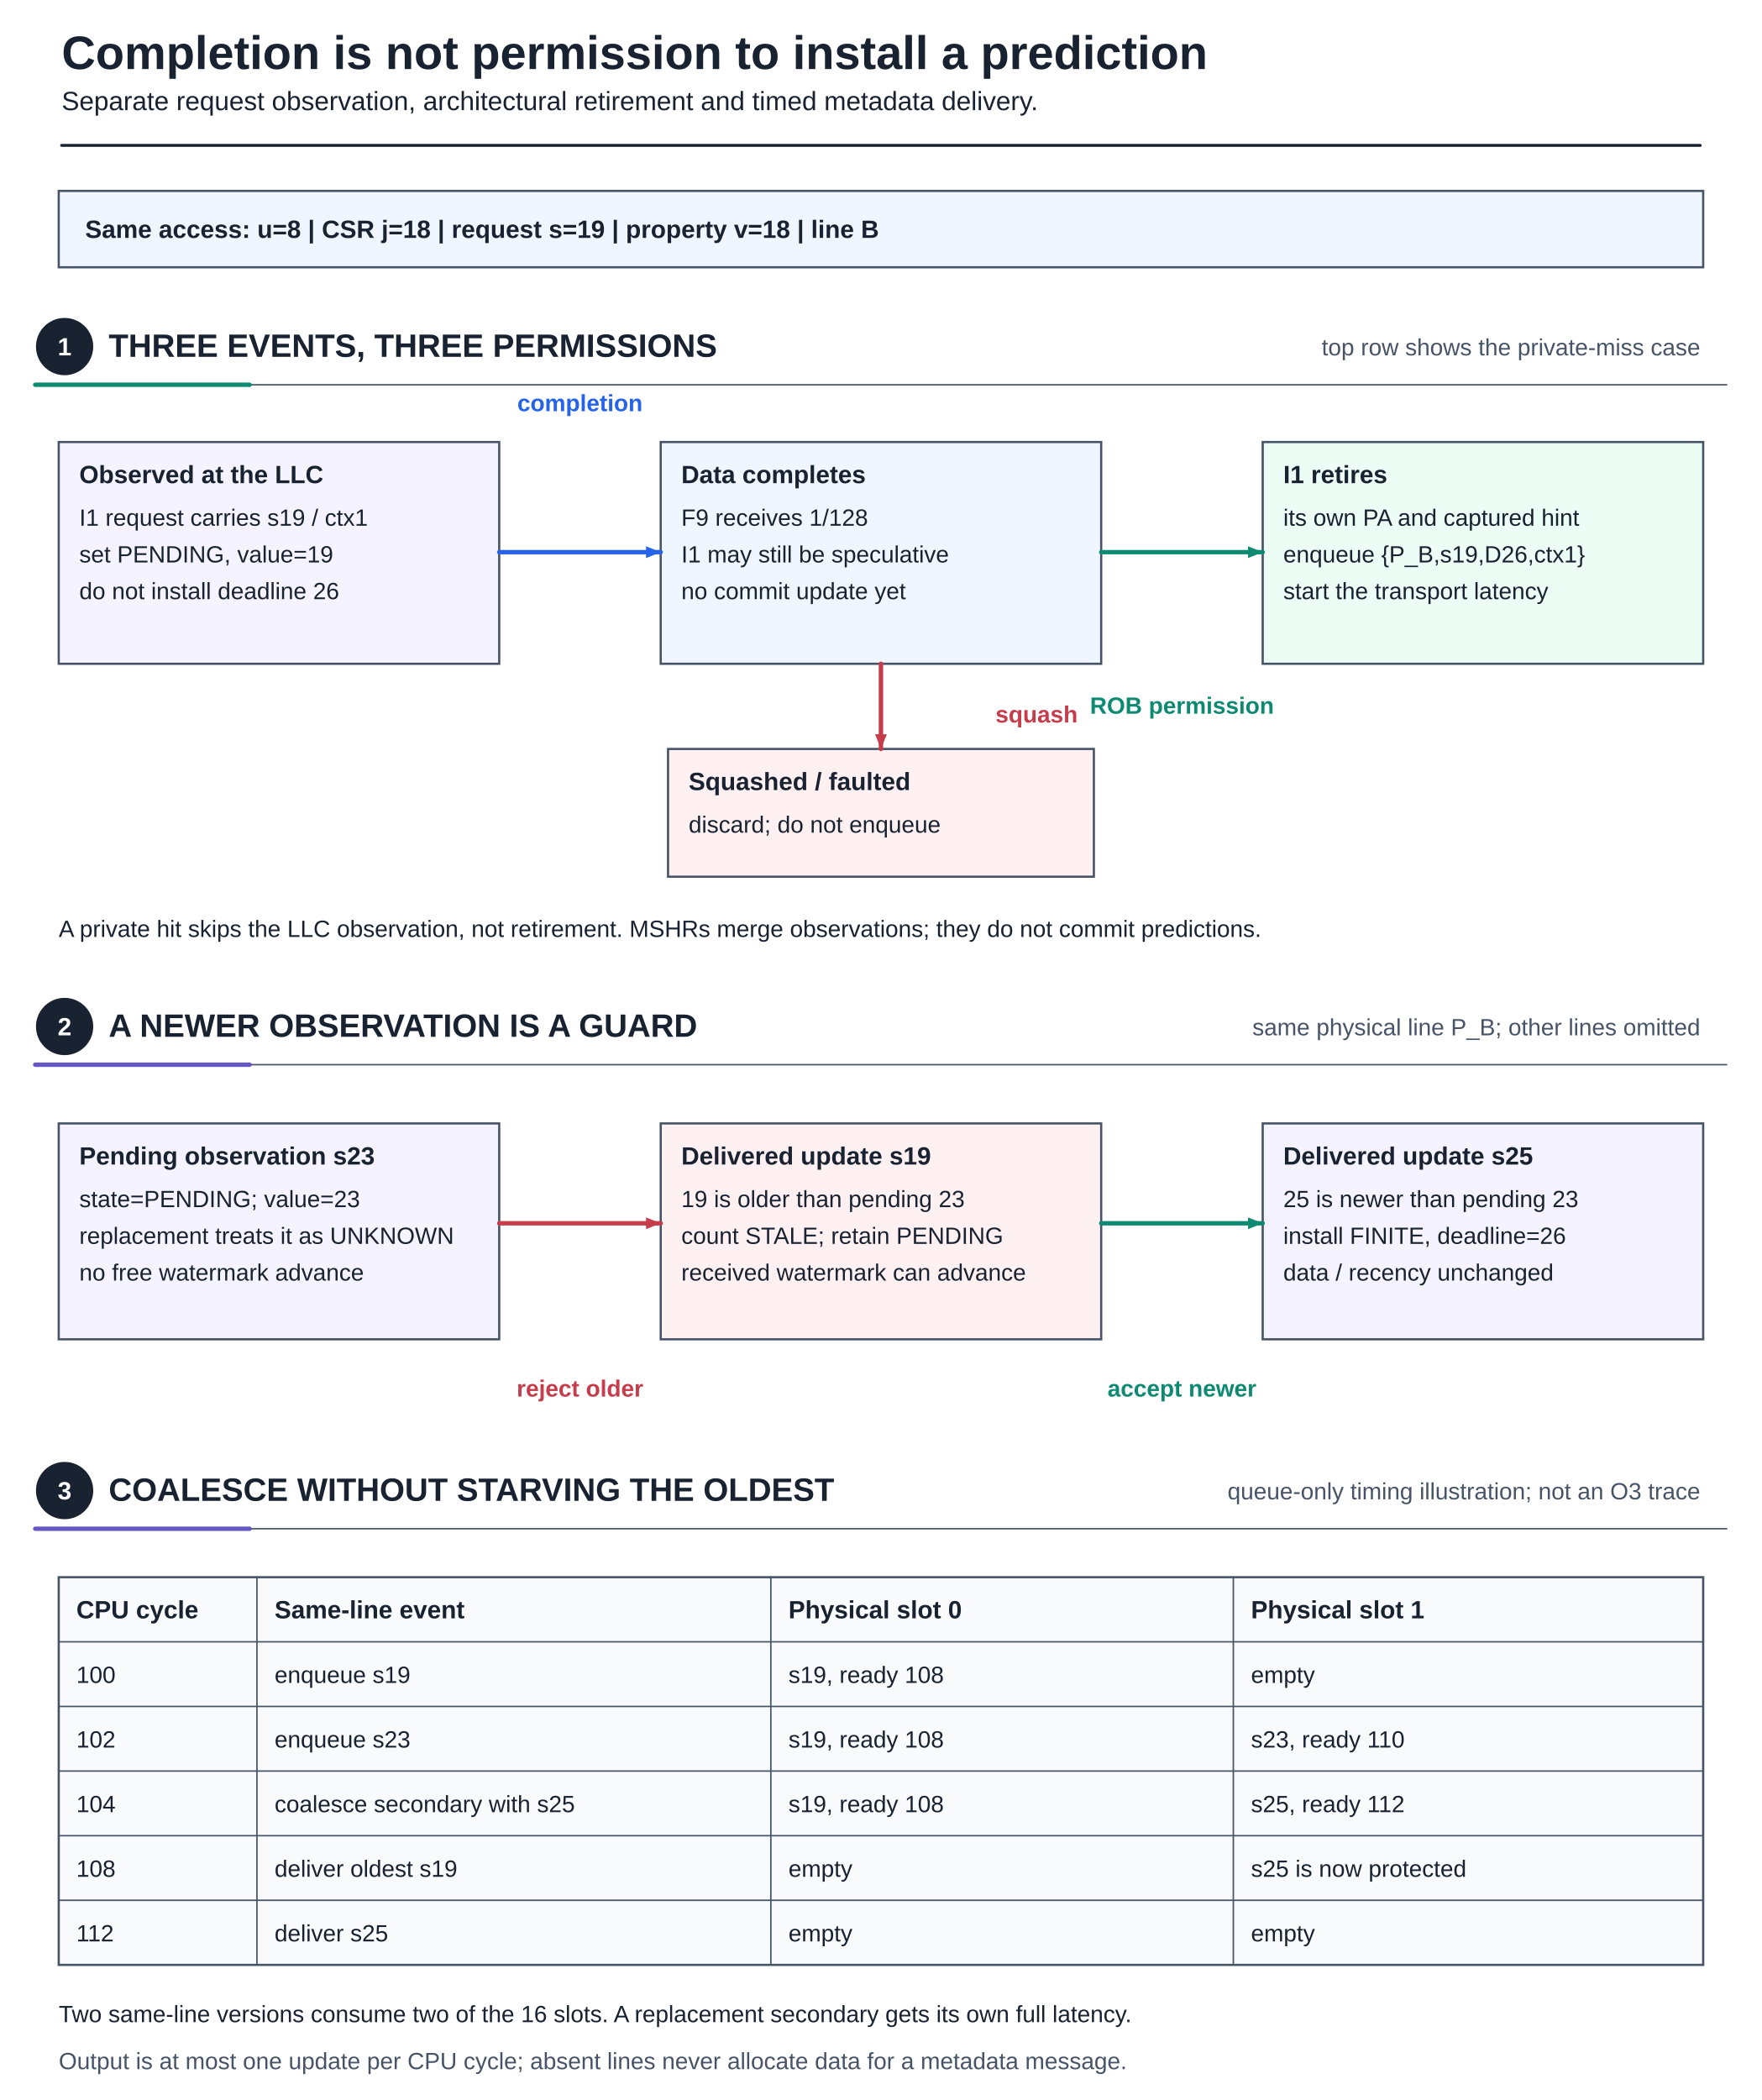
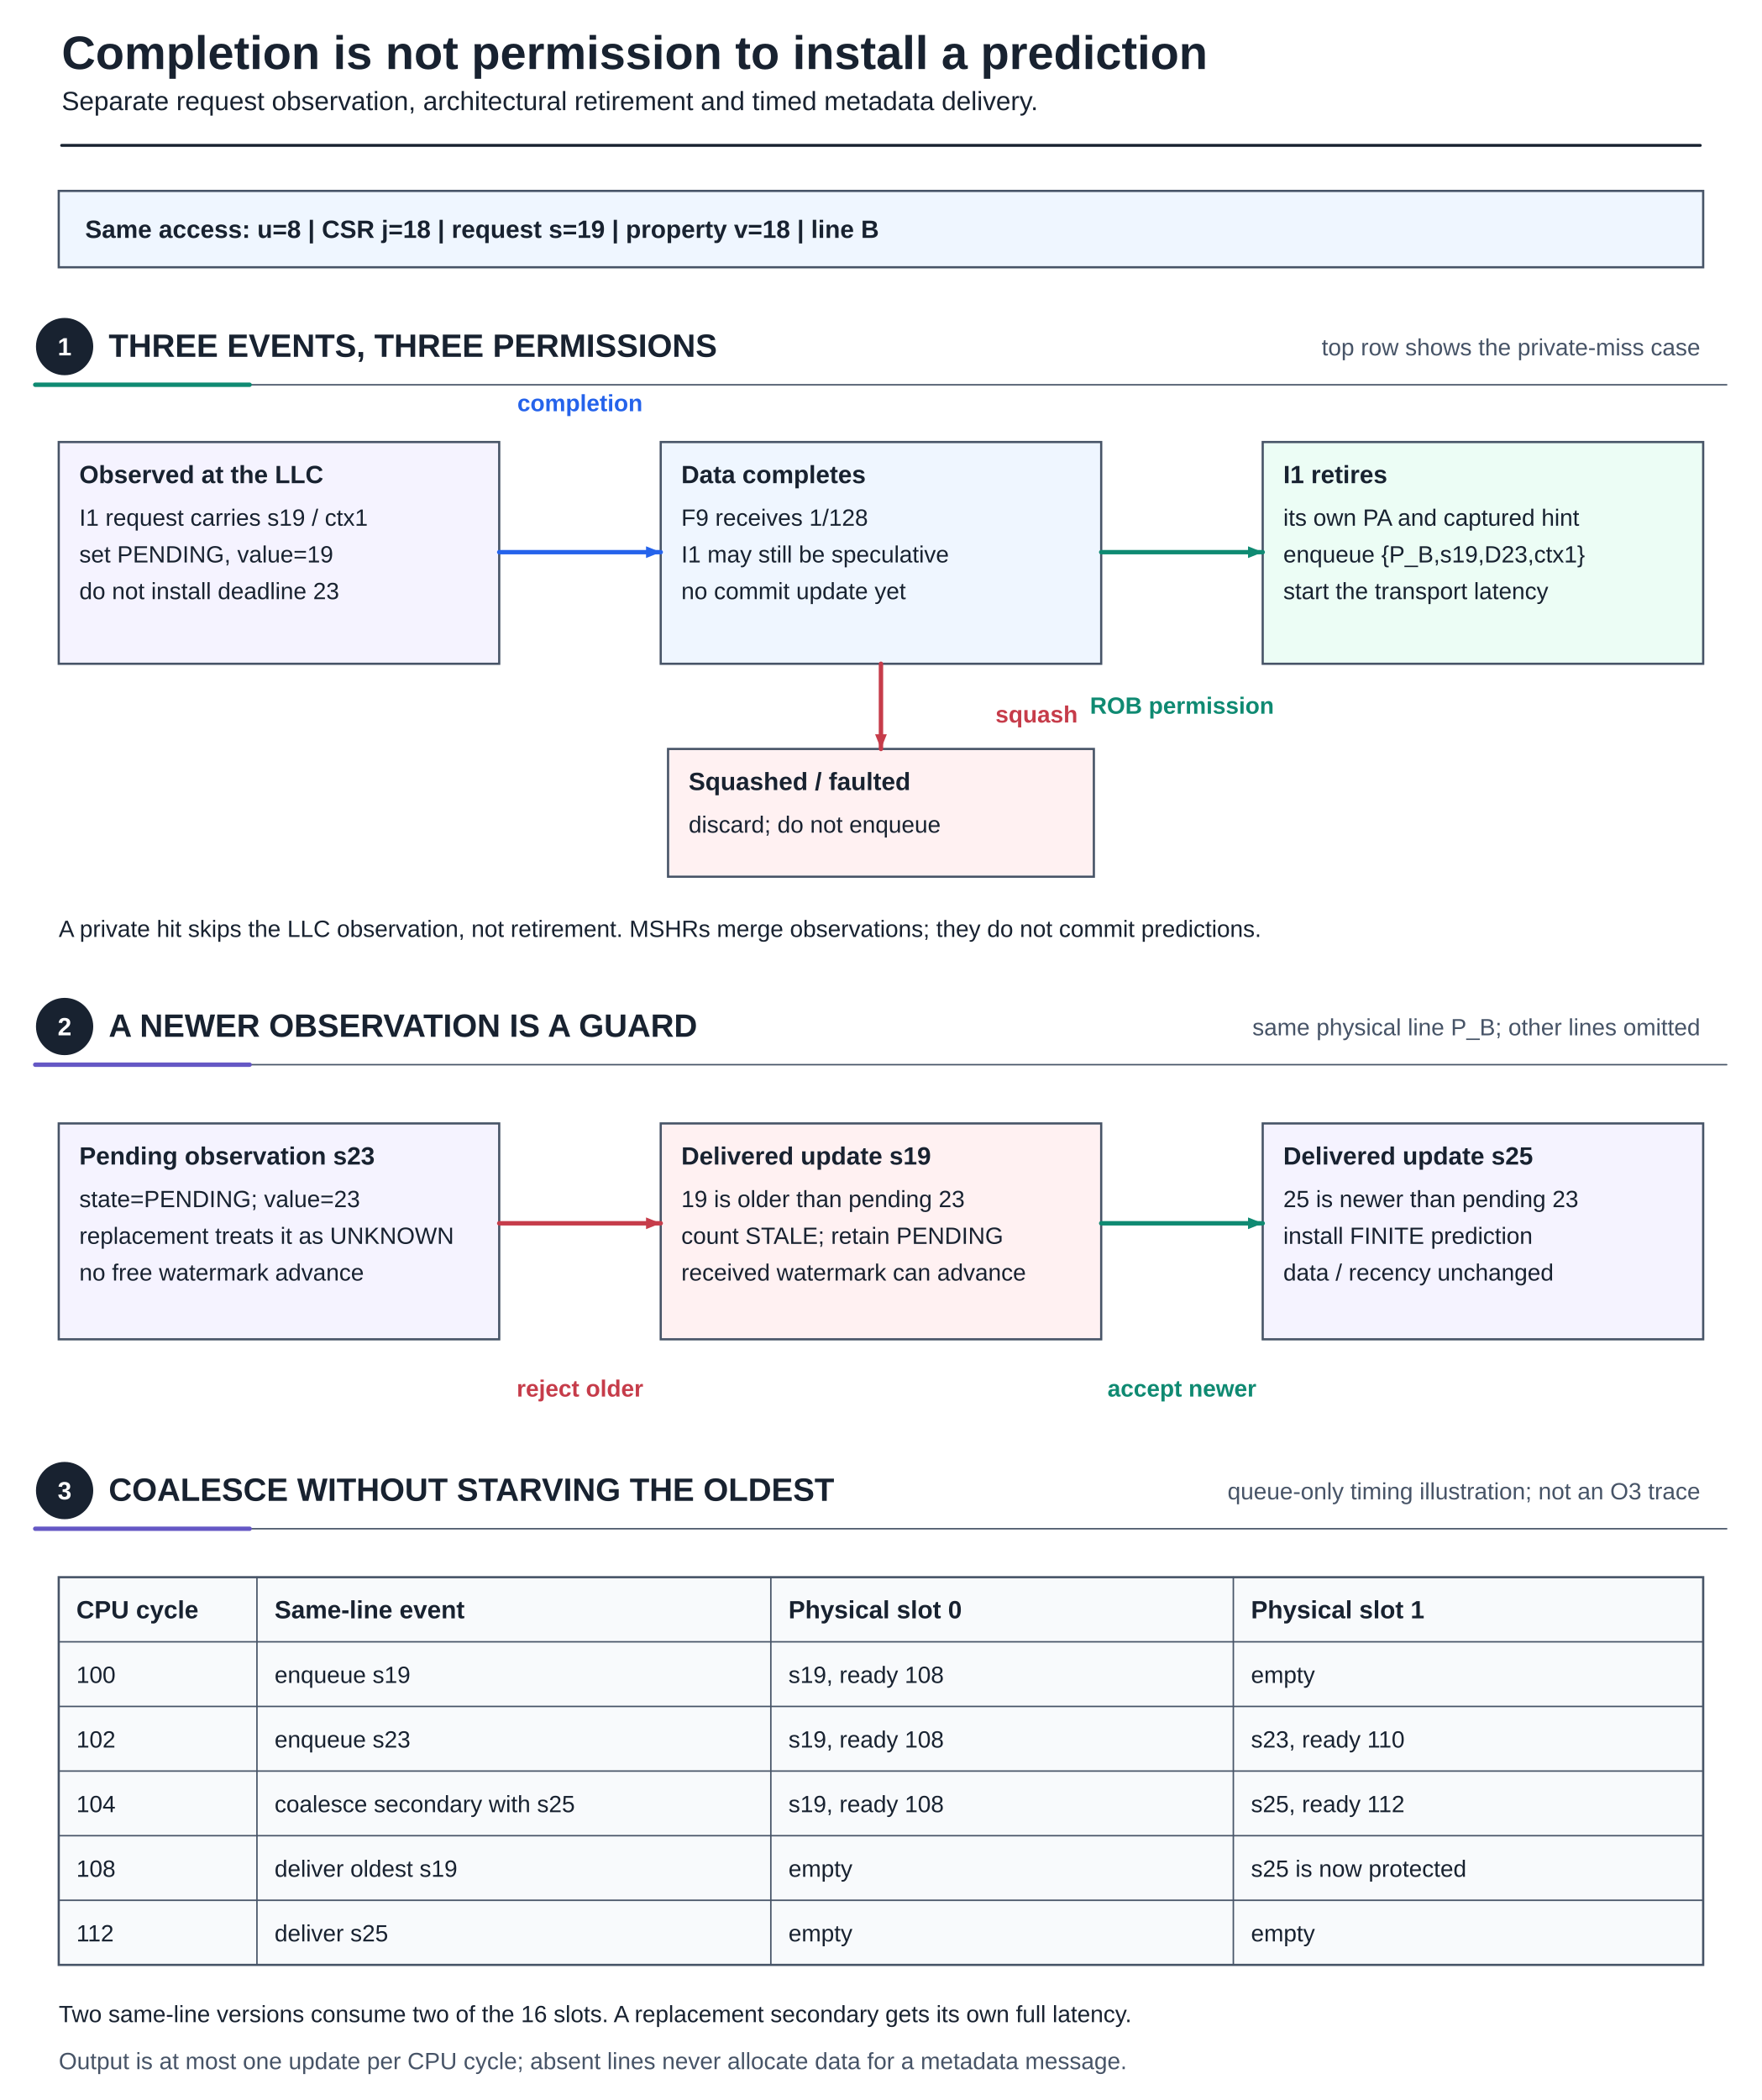
<svg xmlns="http://www.w3.org/2000/svg" width="1200" height="1430" viewBox="0 0 1200 1430" role="img" aria-labelledby="title desc" fill="#182230" data-figure-schema="ecg-public/v1">
  <defs>
    <marker id="arrow-blue" viewBox="0 0 10 8" markerWidth="11" markerHeight="8" refX="10" refY="4" orient="auto" markerUnits="userSpaceOnUse">
      <path d="M0 0 L10 4 L0 8 Z" fill="#2563EB" />
    </marker>
    <marker id="arrow-green" viewBox="0 0 10 8" markerWidth="11" markerHeight="8" refX="10" refY="4" orient="auto" markerUnits="userSpaceOnUse">
      <path d="M0 0 L10 4 L0 8 Z" fill="#0F8A72" />
    </marker>
    <marker id="arrow-amber" viewBox="0 0 10 8" markerWidth="11" markerHeight="8" refX="10" refY="4" orient="auto" markerUnits="userSpaceOnUse">
      <path d="M0 0 L10 4 L0 8 Z" fill="#C56A13" />
    </marker>
    <marker id="arrow-red" viewBox="0 0 10 8" markerWidth="11" markerHeight="8" refX="10" refY="4" orient="auto" markerUnits="userSpaceOnUse">
      <path d="M0 0 L10 4 L0 8 Z" fill="#C63C4A" />
    </marker>
    <marker id="arrow-purple" viewBox="0 0 10 8" markerWidth="11" markerHeight="8" refX="10" refY="4" orient="auto" markerUnits="userSpaceOnUse">
      <path d="M0 0 L10 4 L0 8 Z" fill="#6558C5" />
    </marker>
    <marker id="arrow-gray" viewBox="0 0 10 8" markerWidth="11" markerHeight="8" refX="10" refY="4" orient="auto" markerUnits="userSpaceOnUse">
      <path d="M0 0 L10 4 L0 8 Z" fill="#98A2B3" />
    </marker>
    <marker id="arrow-ink" viewBox="0 0 10 8" markerWidth="11" markerHeight="8" refX="10" refY="4" orient="auto" markerUnits="userSpaceOnUse">
      <path d="M0 0 L10 4 L0 8 Z" fill="#182230" />
    </marker>
    <style>
      :root { color-scheme: light dark; }
      @media (prefers-color-scheme: dark) {
        [fill="#FFFFFF"]{fill:#111827}[stroke="#FFFFFF"]{stroke:#111827}
        [fill="#F8FAFC"]{fill:#172033}[stroke="#F8FAFC"]{stroke:#172033}
        [fill="#EFF6FF"]{fill:#172554}[stroke="#EFF6FF"]{stroke:#172554}
        [fill="#ECFDF5"]{fill:#073B34}[stroke="#ECFDF5"]{stroke:#073B34}
        [fill="#FFF7ED"]{fill:#422A12}[stroke="#FFF7ED"]{stroke:#422A12}
        [fill="#FFF1F2"]{fill:#421B22}[stroke="#FFF1F2"]{stroke:#421B22}
        [fill="#F5F3FF"]{fill:#292349}[stroke="#F5F3FF"]{stroke:#292349}
        [fill="#182230"]{fill:#F8FAFC}[stroke="#182230"]{stroke:#F8FAFC}
        [fill="#475467"]{fill:#94A3B8}[stroke="#475467"]{stroke:#94A3B8}
        [fill="#98A2B3"]{fill:#A8B0BF}[stroke="#98A2B3"]{stroke:#A8B0BF}
        [fill="#2563EB"]{fill:#7FB0FF}[stroke="#2563EB"]{stroke:#7FB0FF}
        [fill="#0F8A72"]{fill:#5ED0B0}[stroke="#0F8A72"]{stroke:#5ED0B0}
        [fill="#C56A13"]{fill:#F0B36A}[stroke="#C56A13"]{stroke:#F0B36A}
        [fill="#6558C5"]{fill:#ADA4FF}[stroke="#6558C5"]{stroke:#ADA4FF}
        [fill="#C63C4A"]{fill:#F48B98}[stroke="#C63C4A"]{stroke:#F48B98}
      }
      .sans{font-family:"Liberation Sans","DejaVu Sans",Arial,sans-serif}
      .mono{font-family:"DejaVu Sans Mono","Liberation Mono",Consolas,monospace}
      .title{font-size:32px;font-weight:700}
      .subtitle{font-size:18px}
      .heading{font-size:22px;font-weight:700}
      .label{font-size:17px;font-weight:700}
      .body{font-size:16px}
</style>
  </defs>
  <rect x="0" y="0" width="1200" height="1430" fill="#FFFFFF" />
  <text x="42" y="47" text-anchor="start" class="sans title" fill="#182230" font-weight="700">Completion is not permission to install a prediction</text>
  <text x="42" y="75" text-anchor="start" class="sans subtitle" fill="#182230">Separate request observation, architectural retirement and timed metadata delivery.</text>
  <line x1="42" y1="99" x2="1158" y2="99" stroke="#182230" stroke-width="2" stroke-linecap="round" vector-effect="non-scaling-stroke" />
  <rect x="40" y="130" width="1120" height="52" rx="0" fill="#EFF6FF" stroke="#475467" stroke-width="1.5" data-shape="rect" data-x="40" data-y="130" data-width="1120" data-height="52" />
  <text x="58" y="162" text-anchor="start" class="sans label" fill="#182230" font-weight="700">Same access: u=8 | CSR j=18 | request s=19 | property v=18 | line B</text>
  <circle cx="44" cy="236" r="19" fill="#182230" stroke="#182230" stroke-width="1" />
  <text x="44" y="242" text-anchor="middle" class="sans label" fill="#FFFFFF" font-weight="700">1</text>
  <text x="74" y="243" text-anchor="start" class="sans heading" fill="#182230" font-weight="700">THREE EVENTS, THREE PERMISSIONS</text>
  <text x="1158" y="242" text-anchor="end" class="sans body" fill="#475467">top row shows the private-miss case</text>
  <line x1="24" y1="262" x2="1176" y2="262" stroke="#475467" stroke-width="1" stroke-linecap="round" vector-effect="non-scaling-stroke" />
  <line x1="24" y1="262" x2="170" y2="262" stroke="#0F8A72" stroke-width="3" stroke-linecap="round" vector-effect="non-scaling-stroke" />
  <rect x="40" y="301" width="300" height="151" rx="0" fill="#F5F3FF" stroke="#475467" stroke-width="1.5" data-shape="rect" data-x="40" data-y="301" data-width="300" data-height="151" />
  <text x="54" y="329" text-anchor="start" class="sans label" fill="#182230" font-weight="700">Observed at the LLC</text>
  <text x="54" y="358" text-anchor="start" class="sans body" fill="#182230">I1 request carries s19 / ctx1</text>
  <text x="54" y="383" text-anchor="start" class="sans body" fill="#182230">set PENDING, value=19</text>
-   <text x="54" y="408" text-anchor="start" class="sans body" fill="#182230">do not install deadline 26</text>
+   <text x="54" y="408" text-anchor="start" class="sans body" fill="#182230">do not install deadline 23</text>
  <rect x="450" y="301" width="300" height="151" rx="0" fill="#EFF6FF" stroke="#475467" stroke-width="1.5" data-shape="rect" data-x="450" data-y="301" data-width="300" data-height="151" />
  <text x="464" y="329" text-anchor="start" class="sans label" fill="#182230" font-weight="700">Data completes</text>
  <text x="464" y="358" text-anchor="start" class="sans body" fill="#182230">F9 receives 1/128</text>
  <text x="464" y="383" text-anchor="start" class="sans body" fill="#182230">I1 may still be speculative</text>
  <text x="464" y="408" text-anchor="start" class="sans body" fill="#182230">no commit update yet</text>
  <rect x="860" y="301" width="300" height="151" rx="0" fill="#ECFDF5" stroke="#475467" stroke-width="1.5" data-shape="rect" data-x="860" data-y="301" data-width="300" data-height="151" />
  <text x="874" y="329" text-anchor="start" class="sans label" fill="#182230" font-weight="700">I1 retires</text>
  <text x="874" y="358" text-anchor="start" class="sans body" fill="#182230">its own PA and captured hint</text>
-   <text x="874" y="383" text-anchor="start" class="sans body" fill="#182230">enqueue {P_B,s19,D26,ctx1}</text>
+   <text x="874" y="383" text-anchor="start" class="sans body" fill="#182230">enqueue {P_B,s19,D23,ctx1}</text>
  <text x="874" y="408" text-anchor="start" class="sans body" fill="#182230">start the transport latency</text>
  <path d="M340 376 L450 376" fill="none" stroke="#2563EB" stroke-width="3" stroke-linecap="round" stroke-linejoin="round" vector-effect="non-scaling-stroke" marker-end="url(#arrow-blue)" data-flow-kind="control" data-flow-underlay="false" data-flow-label="completion" />
  <rect x="344.40" y="263.00" width="101.20" height="22" rx="3" fill="#FFFFFF" fill-opacity="0.96" data-label-background="true" />
  <text x="395" y="280" text-anchor="middle" class="sans body" fill="#2563EB" font-weight="700">completion</text>
  <path d="M750 376 L860 376" fill="none" stroke="#0F8A72" stroke-width="3" stroke-linecap="round" stroke-linejoin="round" vector-effect="non-scaling-stroke" marker-end="url(#arrow-green)" data-flow-kind="control" data-flow-underlay="false" data-flow-label="ROB permission" />
  <rect x="736.16" y="469.00" width="137.68" height="22" rx="3" fill="#FFFFFF" fill-opacity="0.96" data-label-background="true" />
  <text x="805" y="486" text-anchor="middle" class="sans body" fill="#0F8A72" font-weight="700">ROB permission</text>
  <rect x="455" y="510" width="290" height="87" rx="0" fill="#FFF1F2" stroke="#475467" stroke-width="1.5" data-shape="rect" data-x="455" data-y="510" data-width="290" data-height="87" />
  <text x="469" y="538" text-anchor="start" class="sans label" fill="#182230" font-weight="700">Squashed / faulted</text>
  <text x="469" y="567" text-anchor="start" class="sans body" fill="#182230">discard; do not enqueue</text>
  <path d="M600 452 L600 510" fill="none" stroke="#C63C4A" stroke-width="3" stroke-linecap="round" stroke-linejoin="round" vector-effect="non-scaling-stroke" marker-end="url(#arrow-red)" data-flow-kind="control" data-flow-underlay="false" data-flow-label="squash" />
  <rect x="673.64" y="475.00" width="64.72" height="22" rx="3" fill="#FFFFFF" fill-opacity="0.96" data-label-background="true" />
  <text x="706" y="492" text-anchor="middle" class="sans body" fill="#C63C4A" font-weight="700">squash</text>
  <text x="40" y="638" text-anchor="start" class="sans body" fill="#182230">A private hit skips the LLC observation, not retirement. MSHRs merge observations; they do not commit predictions.</text>
  <circle cx="44" cy="699" r="19" fill="#182230" stroke="#182230" stroke-width="1" />
  <text x="44" y="705" text-anchor="middle" class="sans label" fill="#FFFFFF" font-weight="700">2</text>
  <text x="74" y="706" text-anchor="start" class="sans heading" fill="#182230" font-weight="700">A NEWER OBSERVATION IS A GUARD</text>
  <text x="1158" y="705" text-anchor="end" class="sans body" fill="#475467">same physical line P_B; other lines omitted</text>
  <line x1="24" y1="725" x2="1176" y2="725" stroke="#475467" stroke-width="1" stroke-linecap="round" vector-effect="non-scaling-stroke" />
  <line x1="24" y1="725" x2="170" y2="725" stroke="#6558C5" stroke-width="3" stroke-linecap="round" vector-effect="non-scaling-stroke" />
  <rect x="40" y="765" width="300" height="147" rx="0" fill="#F5F3FF" stroke="#475467" stroke-width="1.5" data-shape="rect" data-x="40" data-y="765" data-width="300" data-height="147" />
  <text x="54" y="793" text-anchor="start" class="sans label" fill="#182230" font-weight="700">Pending observation s23</text>
  <text x="54" y="822" text-anchor="start" class="sans body" fill="#182230">state=PENDING; value=23</text>
  <text x="54" y="847" text-anchor="start" class="sans body" fill="#182230">replacement treats it as UNKNOWN</text>
  <text x="54" y="872" text-anchor="start" class="sans body" fill="#182230">no free watermark advance</text>
  <rect x="450" y="765" width="300" height="147" rx="0" fill="#FFF1F2" stroke="#475467" stroke-width="1.5" data-shape="rect" data-x="450" data-y="765" data-width="300" data-height="147" />
  <text x="464" y="793" text-anchor="start" class="sans label" fill="#182230" font-weight="700">Delivered update s19</text>
  <text x="464" y="822" text-anchor="start" class="sans body" fill="#182230">19 is older than pending 23</text>
  <text x="464" y="847" text-anchor="start" class="sans body" fill="#182230">count STALE; retain PENDING</text>
  <text x="464" y="872" text-anchor="start" class="sans body" fill="#182230">received watermark can advance</text>
  <rect x="860" y="765" width="300" height="147" rx="0" fill="#F5F3FF" stroke="#475467" stroke-width="1.5" data-shape="rect" data-x="860" data-y="765" data-width="300" data-height="147" />
  <text x="874" y="793" text-anchor="start" class="sans label" fill="#182230" font-weight="700">Delivered update s25</text>
  <text x="874" y="822" text-anchor="start" class="sans body" fill="#182230">25 is newer than pending 23</text>
-   <text x="874" y="847" text-anchor="start" class="sans body" fill="#182230">install FINITE, deadline=26</text>
+   <text x="874" y="847" text-anchor="start" class="sans body" fill="#182230">install FINITE prediction</text>
  <text x="874" y="872" text-anchor="start" class="sans body" fill="#182230">data / recency unchanged</text>
  <path d="M340 833 L450 833" fill="none" stroke="#C63C4A" stroke-width="3" stroke-linecap="round" stroke-linejoin="round" vector-effect="non-scaling-stroke" marker-end="url(#arrow-red)" data-flow-kind="control" data-flow-underlay="false" data-flow-label="reject older" />
  <rect x="335.28" y="934.00" width="119.44" height="22" rx="3" fill="#FFFFFF" fill-opacity="0.96" data-label-background="true" />
  <text x="395" y="951" text-anchor="middle" class="sans body" fill="#C63C4A" font-weight="700">reject older</text>
  <path d="M750 833 L860 833" fill="none" stroke="#0F8A72" stroke-width="3" stroke-linecap="round" stroke-linejoin="round" vector-effect="non-scaling-stroke" marker-end="url(#arrow-green)" data-flow-kind="control" data-flow-underlay="false" data-flow-label="accept newer" />
  <rect x="745.28" y="934.00" width="119.44" height="22" rx="3" fill="#FFFFFF" fill-opacity="0.96" data-label-background="true" />
  <text x="805" y="951" text-anchor="middle" class="sans body" fill="#0F8A72" font-weight="700">accept newer</text>
  <circle cx="44" cy="1015" r="19" fill="#182230" stroke="#182230" stroke-width="1" />
  <text x="44" y="1021" text-anchor="middle" class="sans label" fill="#FFFFFF" font-weight="700">3</text>
  <text x="74" y="1022" text-anchor="start" class="sans heading" fill="#182230" font-weight="700">COALESCE WITHOUT STARVING THE OLDEST</text>
  <text x="1158" y="1021" text-anchor="end" class="sans body" fill="#475467">queue-only timing illustration; not an O3 trace</text>
  <line x1="24" y1="1041" x2="1176" y2="1041" stroke="#475467" stroke-width="1" stroke-linecap="round" vector-effect="non-scaling-stroke" />
  <line x1="24" y1="1041" x2="170" y2="1041" stroke="#6558C5" stroke-width="3" stroke-linecap="round" vector-effect="non-scaling-stroke" />
  <rect x="40" y="1074" width="1120" height="264" rx="0" fill="#F8FAFC" stroke="#475467" stroke-width="1.5" data-shape="rect" data-x="40" data-y="1074" data-width="1120" data-height="264" />
  <line x1="40" y1="1118.0" x2="1160" y2="1118.0" stroke="#475467" stroke-width="1" stroke-linecap="round" vector-effect="non-scaling-stroke" />
  <line x1="40" y1="1162.0" x2="1160" y2="1162.0" stroke="#475467" stroke-width="1" stroke-linecap="round" vector-effect="non-scaling-stroke" />
  <line x1="40" y1="1206.0" x2="1160" y2="1206.0" stroke="#475467" stroke-width="1" stroke-linecap="round" vector-effect="non-scaling-stroke" />
  <line x1="40" y1="1250.0" x2="1160" y2="1250.0" stroke="#475467" stroke-width="1" stroke-linecap="round" vector-effect="non-scaling-stroke" />
  <line x1="40" y1="1294.0" x2="1160" y2="1294.0" stroke="#475467" stroke-width="1" stroke-linecap="round" vector-effect="non-scaling-stroke" />
  <text x="52" y="1102" text-anchor="start" class="sans label" fill="#182230" font-weight="700">CPU cycle</text>
  <text x="52" y="1146" text-anchor="start" class="sans body" fill="#182230">100</text>
  <text x="52" y="1190" text-anchor="start" class="sans body" fill="#182230">102</text>
  <text x="52" y="1234" text-anchor="start" class="sans body" fill="#182230">104</text>
  <text x="52" y="1278" text-anchor="start" class="sans body" fill="#182230">108</text>
  <text x="52" y="1322" text-anchor="start" class="sans body" fill="#182230">112</text>
  <line x1="175" y1="1074" x2="175" y2="1338" stroke="#475467" stroke-width="1" stroke-linecap="round" vector-effect="non-scaling-stroke" />
  <text x="187" y="1102" text-anchor="start" class="sans label" fill="#182230" font-weight="700">Same-line event</text>
  <text x="187" y="1146" text-anchor="start" class="sans body" fill="#182230">enqueue s19</text>
  <text x="187" y="1190" text-anchor="start" class="sans body" fill="#182230">enqueue s23</text>
  <text x="187" y="1234" text-anchor="start" class="sans body" fill="#182230">coalesce secondary with s25</text>
  <text x="187" y="1278" text-anchor="start" class="sans body" fill="#182230">deliver oldest s19</text>
  <text x="187" y="1322" text-anchor="start" class="sans body" fill="#182230">deliver s25</text>
  <line x1="525" y1="1074" x2="525" y2="1338" stroke="#475467" stroke-width="1" stroke-linecap="round" vector-effect="non-scaling-stroke" />
  <text x="537" y="1102" text-anchor="start" class="sans label" fill="#182230" font-weight="700">Physical slot 0</text>
  <text x="537" y="1146" text-anchor="start" class="sans body" fill="#182230">s19, ready 108</text>
  <text x="537" y="1190" text-anchor="start" class="sans body" fill="#182230">s19, ready 108</text>
  <text x="537" y="1234" text-anchor="start" class="sans body" fill="#182230">s19, ready 108</text>
  <text x="537" y="1278" text-anchor="start" class="sans body" fill="#182230">empty</text>
  <text x="537" y="1322" text-anchor="start" class="sans body" fill="#182230">empty</text>
  <line x1="840" y1="1074" x2="840" y2="1338" stroke="#475467" stroke-width="1" stroke-linecap="round" vector-effect="non-scaling-stroke" />
  <text x="852" y="1102" text-anchor="start" class="sans label" fill="#182230" font-weight="700">Physical slot 1</text>
  <text x="852" y="1146" text-anchor="start" class="sans body" fill="#182230">empty</text>
  <text x="852" y="1190" text-anchor="start" class="sans body" fill="#182230">s23, ready 110</text>
  <text x="852" y="1234" text-anchor="start" class="sans body" fill="#182230">s25, ready 112</text>
  <text x="852" y="1278" text-anchor="start" class="sans body" fill="#182230">s25 is now protected</text>
  <text x="852" y="1322" text-anchor="start" class="sans body" fill="#182230">empty</text>
  <text x="40" y="1377" text-anchor="start" class="sans body" fill="#182230">Two same-line versions consume two of the 16 slots. A replacement secondary gets its own full latency.</text>
  <text x="40" y="1409" text-anchor="start" class="sans body" fill="#475467">Output is at most one update per CPU cycle; absent lines never allocate data for a metadata message.</text>
</svg>
